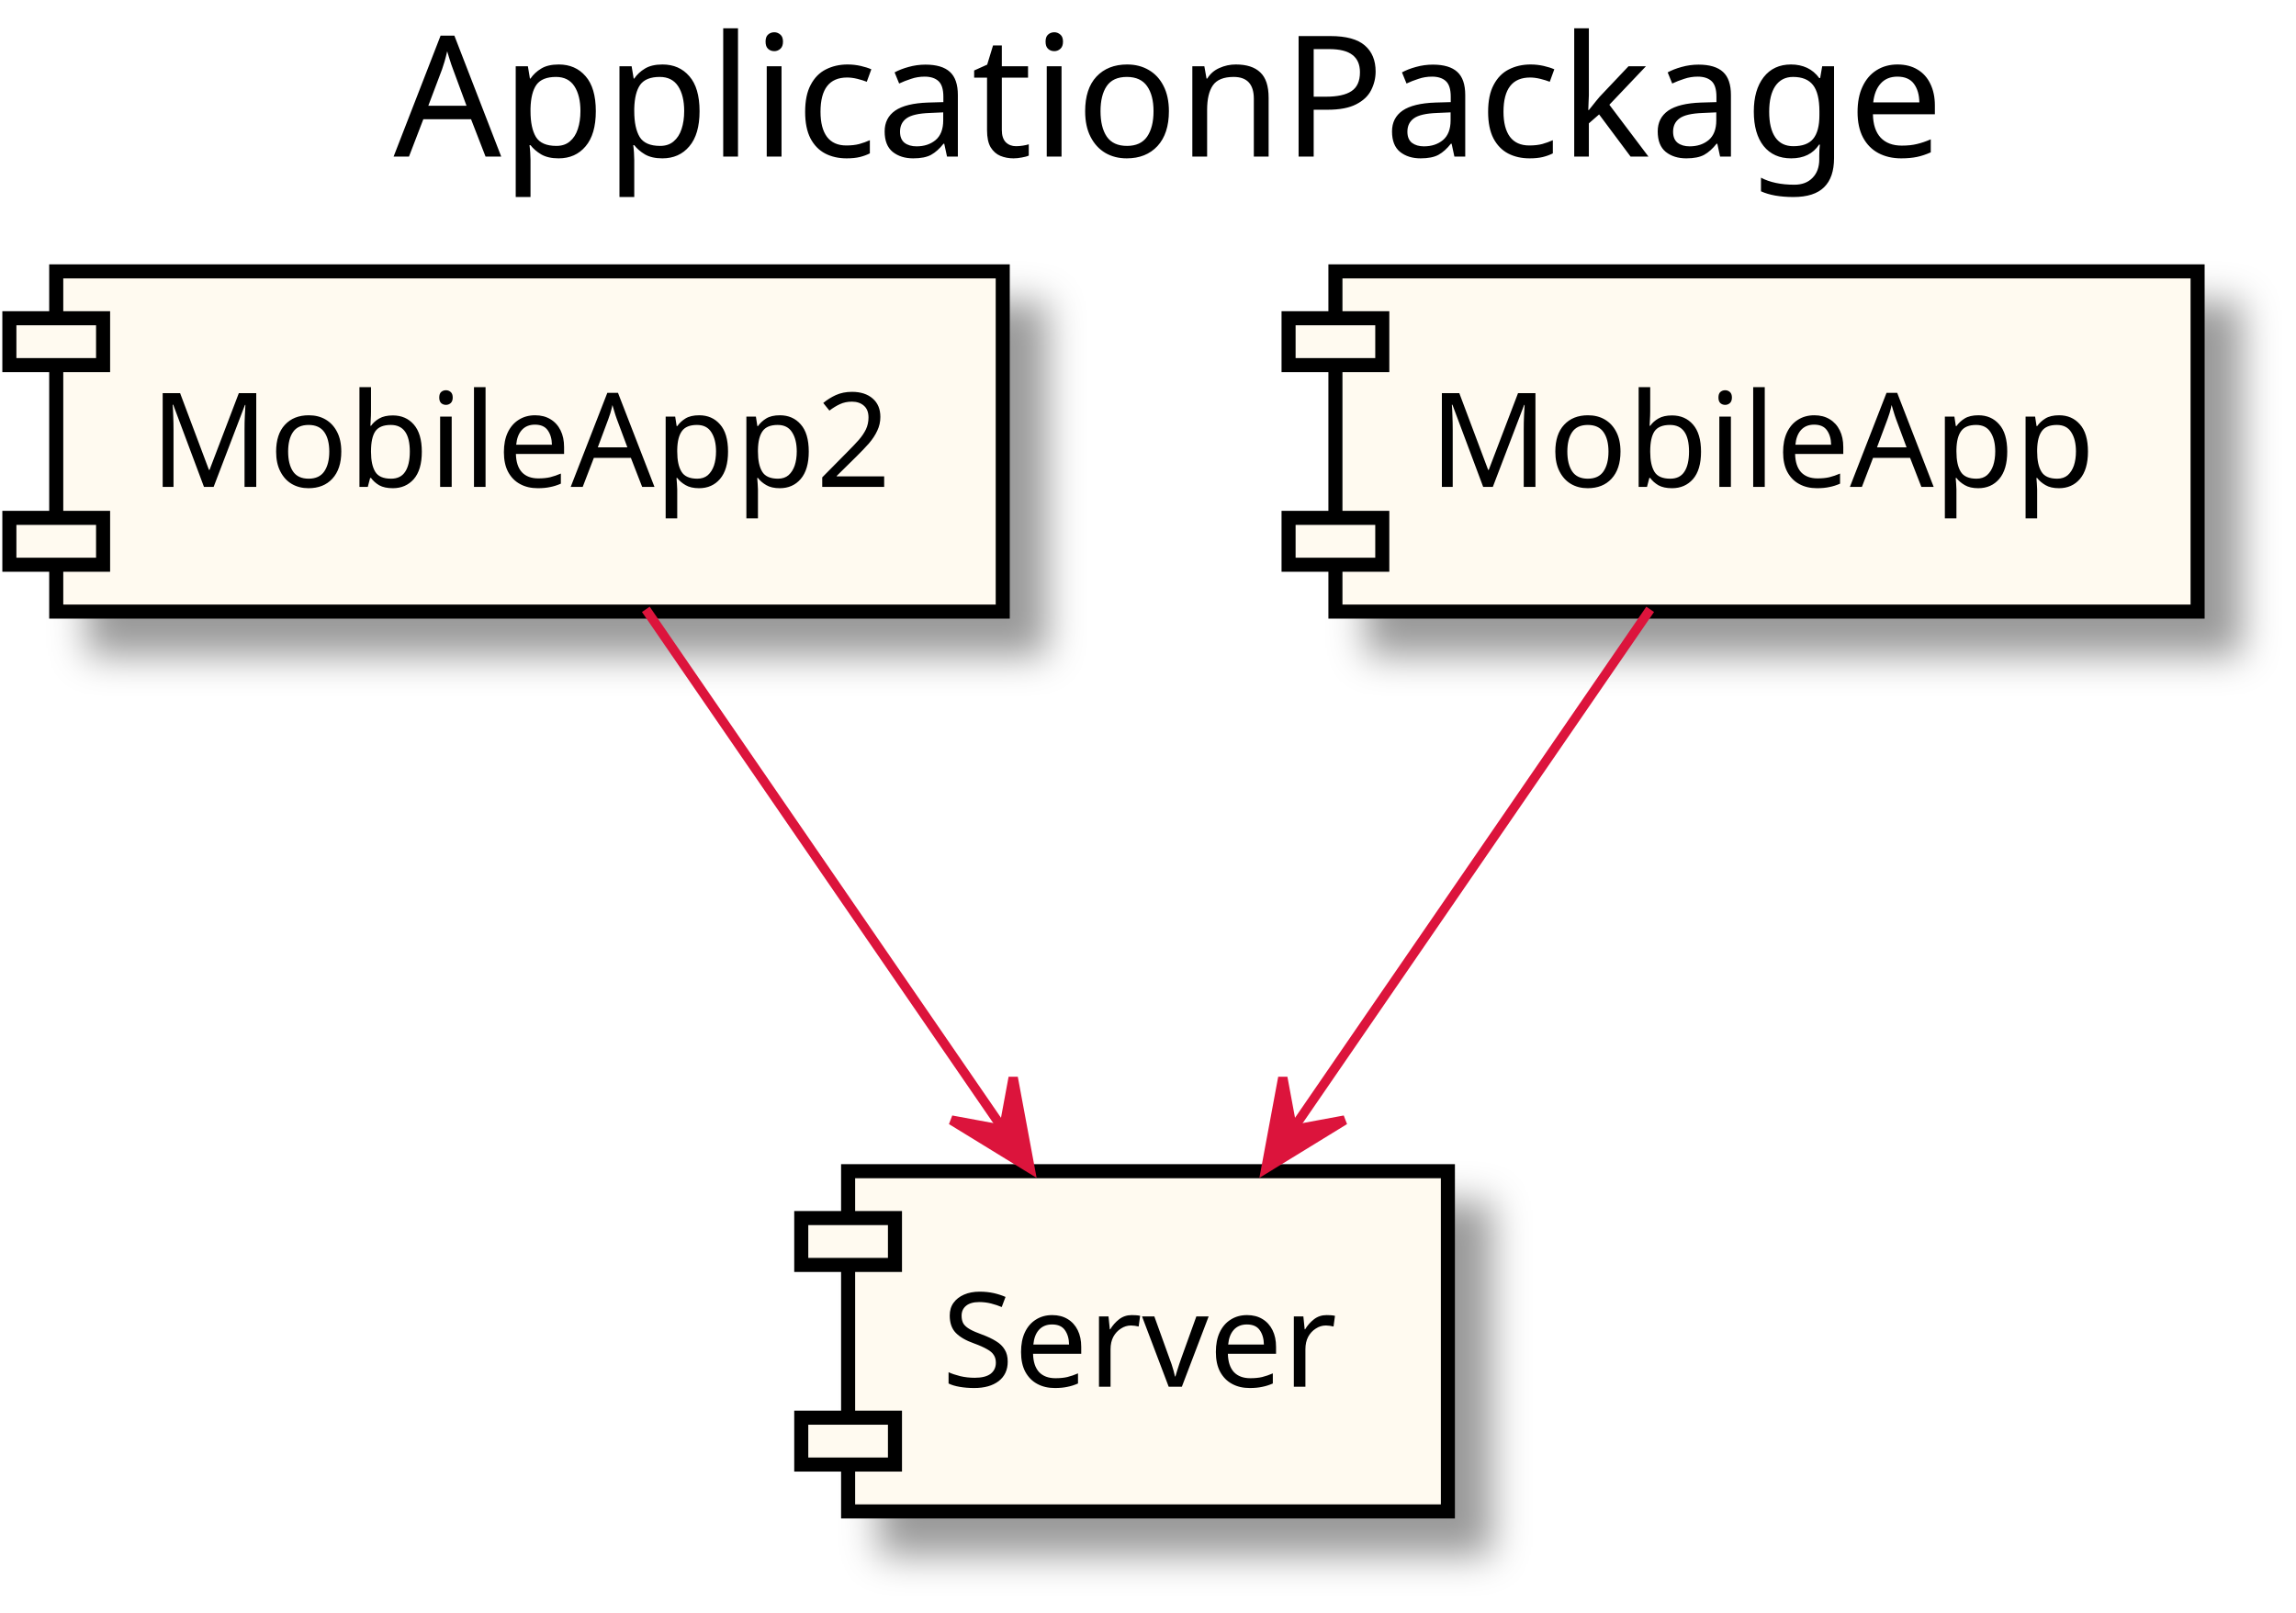
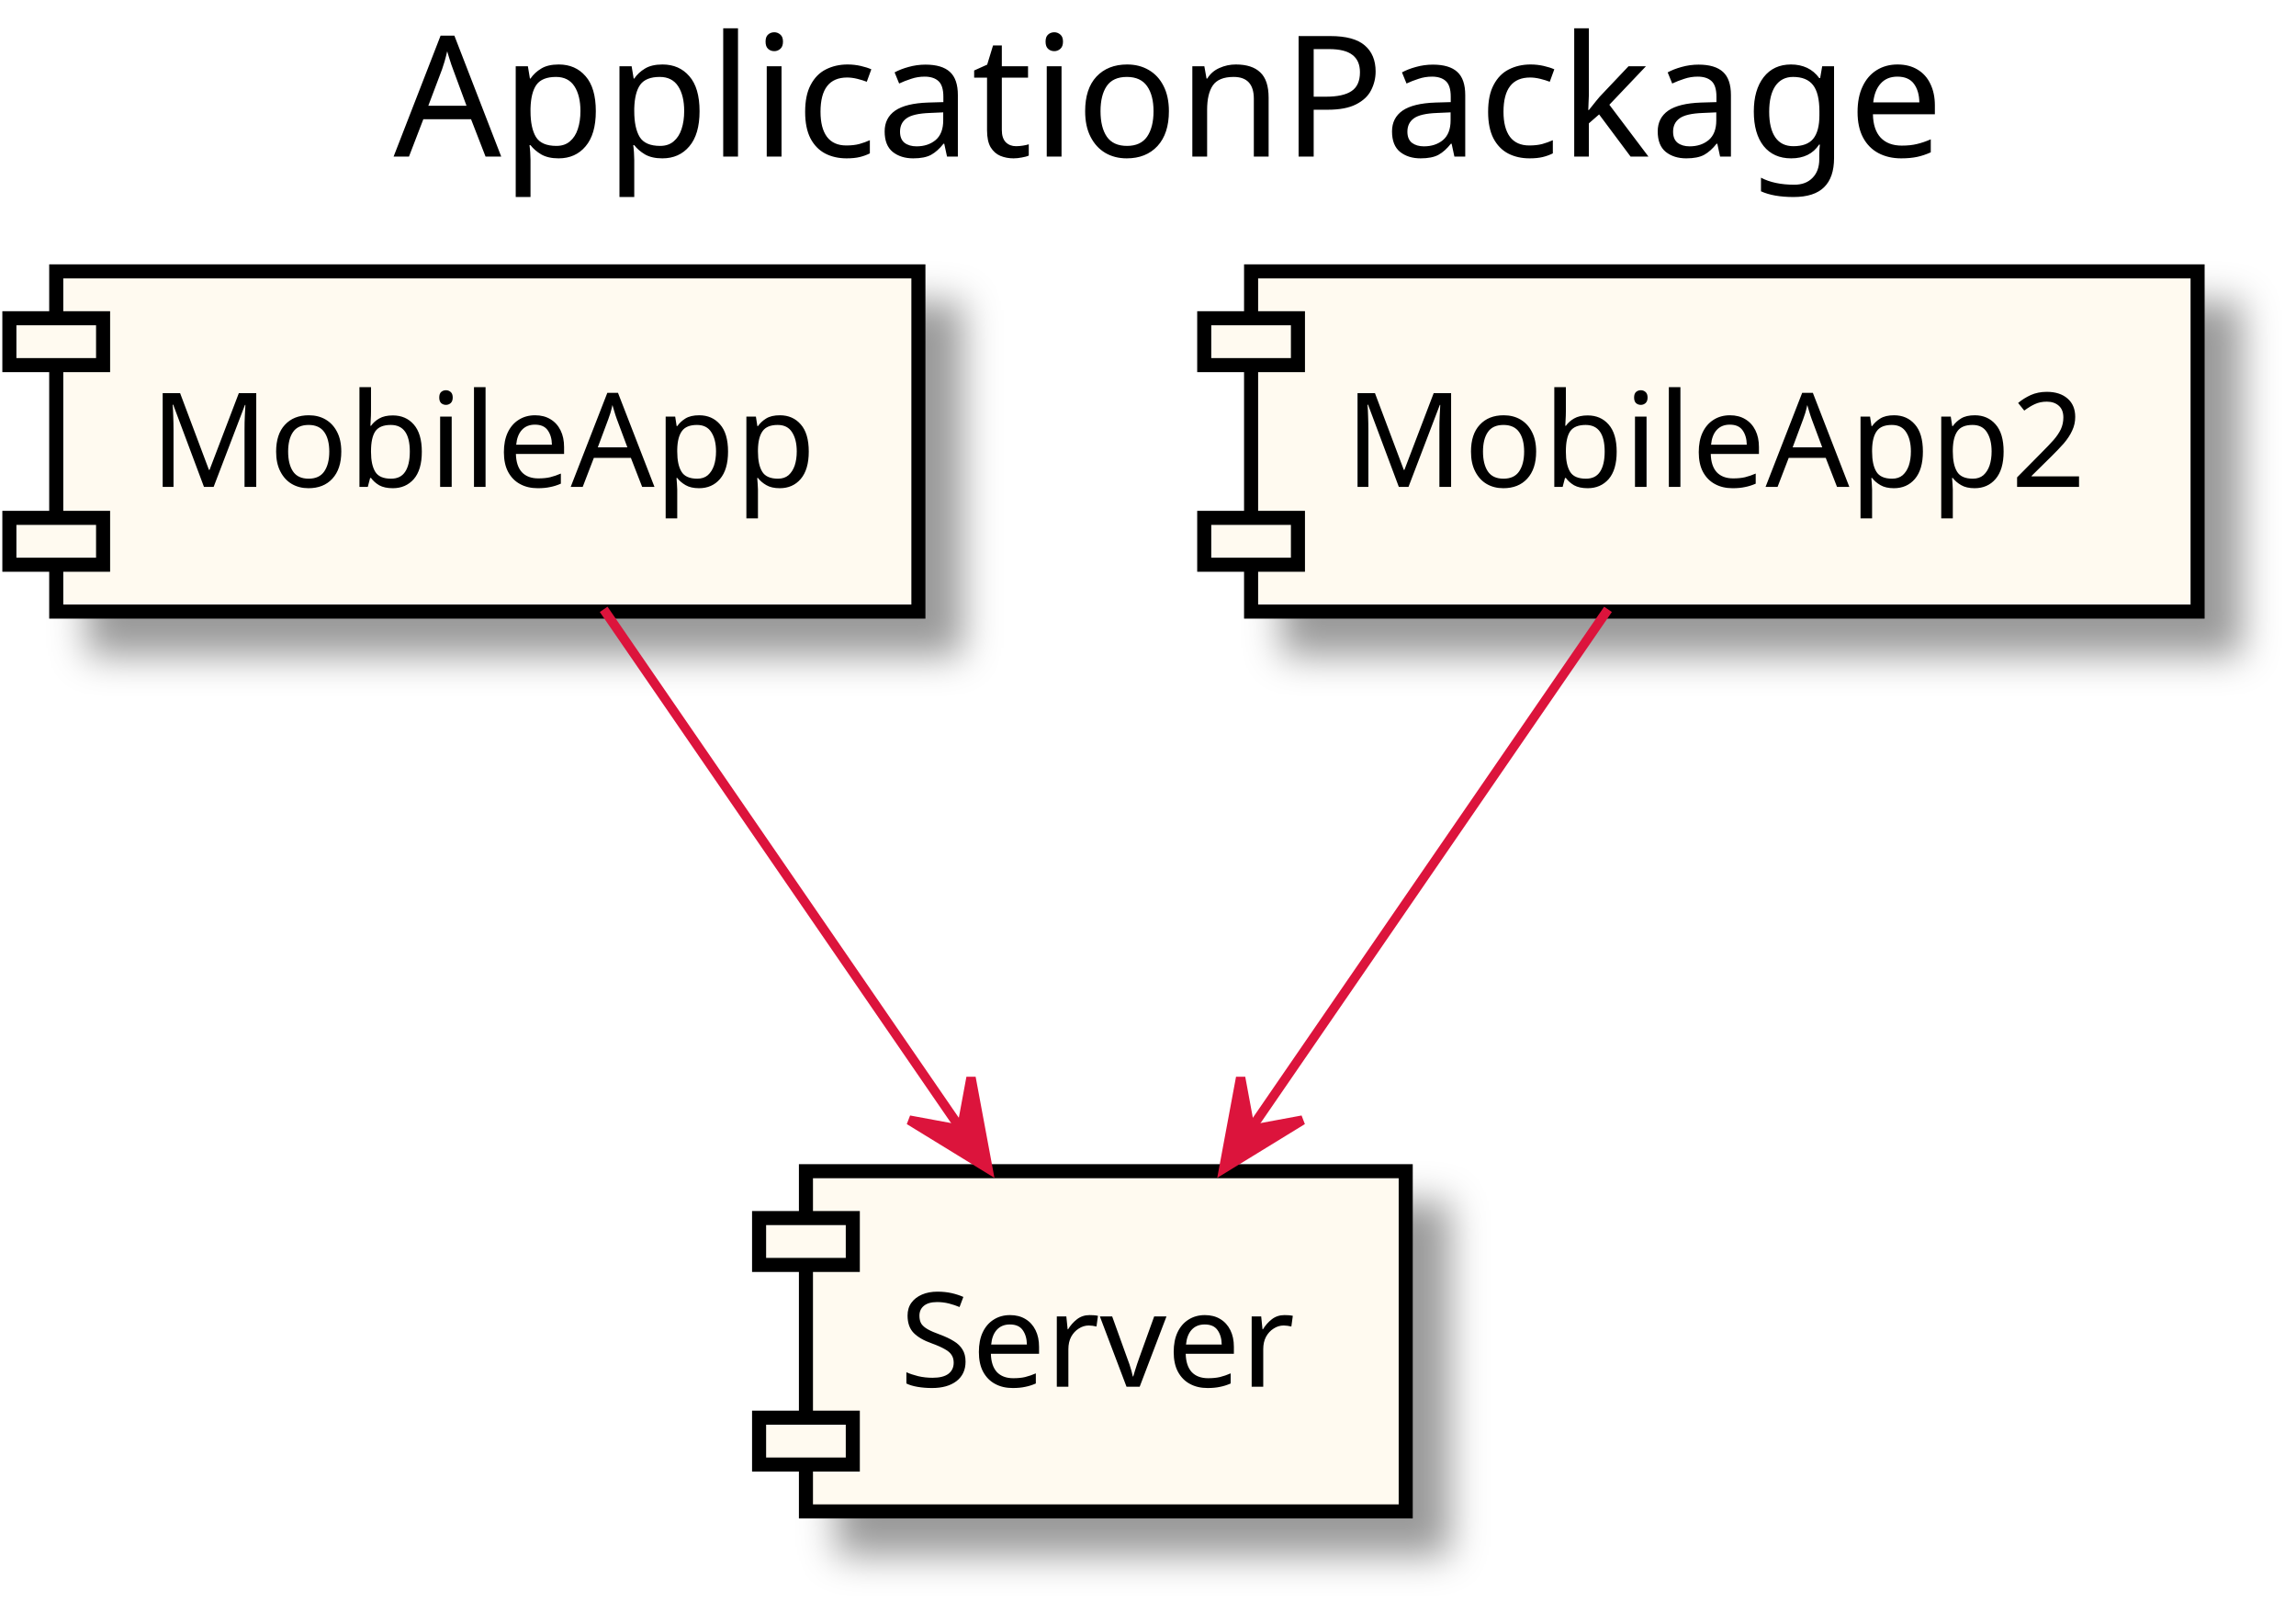
<svg xmlns="http://www.w3.org/2000/svg" contentScriptType="application/ecmascript" contentStyleType="text/css" height="172px" preserveAspectRatio="none" style="width:245px;height:172px;" version="1.1" viewBox="0 0 245 172" width="245px" zoomAndPan="magnify">
  <defs>
-     <filter height="300%" id="f18xrth5joaidx" width="300%" x="-1" y="-1">
+     <filter height="300%" id="fxyseq1370ypt" width="300%" x="-1" y="-1">
      <feGaussianBlur result="blurOut" stdDeviation="2.0" />
      <feColorMatrix in="blurOut" result="blurOut2" type="matrix" values="0 0 0 0 0 0 0 0 0 0 0 0 0 0 0 0 0 0 .4 0" />
      <feOffset dx="4.0" dy="4.0" in="blurOut2" result="blurOut3" />
      <feBlend in="SourceGraphic" in2="blurOut3" mode="normal" />
    </filter>
  </defs>
  <g>
    <text fill="#000000" font-family="sans-serif" font-size="18" lengthAdjust="spacingAndGlyphs" textLength="169" x="42" y="16.708">ApplicationPackage</text>
-     <rect fill="#FFFAF0" filter="url(#f18xrth5joaidx)" height="36.297" style="stroke: #000000; stroke-width: 1.5;" width="101" x="6" y="28.953" />
+     <rect fill="#FFFAF0" filter="url(#fxyseq1370ypt)" height="36.297" style="stroke: #000000; stroke-width: 1.5;" width="92" x="6" y="28.953" />
    <rect fill="#FFFAF0" height="5" style="stroke: #000000; stroke-width: 1.5;" width="10" x="1" y="33.953" />
    <rect fill="#FFFAF0" height="5" style="stroke: #000000; stroke-width: 1.5;" width="10" x="1" y="55.25" />
-     <text fill="#000000" font-family="sans-serif" font-size="14" lengthAdjust="spacingAndGlyphs" textLength="81" x="16" y="51.948">MobileApp2</text>
-     <rect fill="#FFFAF0" filter="url(#f18xrth5joaidx)" height="36.297" style="stroke: #000000; stroke-width: 1.5;" width="64" x="90.5" y="124.953" />
-     <rect fill="#FFFAF0" height="5" style="stroke: #000000; stroke-width: 1.5;" width="10" x="85.5" y="129.953" />
-     <rect fill="#FFFAF0" height="5" style="stroke: #000000; stroke-width: 1.5;" width="10" x="85.5" y="151.25" />
-     <text fill="#000000" font-family="sans-serif" font-size="14" lengthAdjust="spacingAndGlyphs" textLength="44" x="100.5" y="147.948">Server</text>
-     <rect fill="#FFFAF0" filter="url(#f18xrth5joaidx)" height="36.297" style="stroke: #000000; stroke-width: 1.5;" width="92" x="142.5" y="28.953" />
-     <rect fill="#FFFAF0" height="5" style="stroke: #000000; stroke-width: 1.5;" width="10" x="137.5" y="33.953" />
-     <rect fill="#FFFAF0" height="5" style="stroke: #000000; stroke-width: 1.5;" width="10" x="137.5" y="55.25" />
-     <text fill="#000000" font-family="sans-serif" font-size="14" lengthAdjust="spacingAndGlyphs" textLength="72" x="152.5" y="51.948">MobileApp</text>
-     <path d="M68.914,65.01 C79.723,80.732 95.438,103.591 107.057,120.491 " fill="none" id="_0-&gt;_1" style="stroke: #DC143C; stroke-width: 1.0;" />
-     <polygon fill="#DC143C" points="109.917,124.651,108.115,114.968,107.085,120.531,101.522,119.501,109.917,124.651" style="stroke: #DC143C; stroke-width: 1.0;" />
-     <path d="M176.086,65.01 C165.277,80.732 149.562,103.591 137.943,120.491 " fill="none" id="_2-&gt;_1" style="stroke: #DC143C; stroke-width: 1.0;" />
-     <polygon fill="#DC143C" points="135.083,124.651,143.478,119.501,137.916,120.531,136.885,114.968,135.083,124.651" style="stroke: #DC143C; stroke-width: 1.0;" />
+     <text fill="#000000" font-family="sans-serif" font-size="14" lengthAdjust="spacingAndGlyphs" textLength="72" x="16" y="51.948">MobileApp</text>
+     <rect fill="#FFFAF0" filter="url(#fxyseq1370ypt)" height="36.297" style="stroke: #000000; stroke-width: 1.5;" width="64" x="86" y="124.953" />
+     <rect fill="#FFFAF0" height="5" style="stroke: #000000; stroke-width: 1.5;" width="10" x="81" y="129.953" />
+     <rect fill="#FFFAF0" height="5" style="stroke: #000000; stroke-width: 1.5;" width="10" x="81" y="151.25" />
+     <text fill="#000000" font-family="sans-serif" font-size="14" lengthAdjust="spacingAndGlyphs" textLength="44" x="96" y="147.948">Server</text>
+     <rect fill="#FFFAF0" filter="url(#fxyseq1370ypt)" height="36.297" style="stroke: #000000; stroke-width: 1.5;" width="101" x="133.5" y="28.953" />
+     <rect fill="#FFFAF0" height="5" style="stroke: #000000; stroke-width: 1.5;" width="10" x="128.5" y="33.953" />
+     <rect fill="#FFFAF0" height="5" style="stroke: #000000; stroke-width: 1.5;" width="10" x="128.5" y="55.25" />
+     <text fill="#000000" font-family="sans-serif" font-size="14" lengthAdjust="spacingAndGlyphs" textLength="81" x="143.5" y="51.948">MobileApp2</text>
+     <path d="M64.414,65.01 C75.223,80.732 90.938,103.591 102.557,120.491 " fill="none" id="_0-&gt;_1" style="stroke: #DC143C; stroke-width: 1.0;" />
+     <polygon fill="#DC143C" points="105.417,124.651,103.615,114.968,102.585,120.531,97.022,119.501,105.417,124.651" style="stroke: #DC143C; stroke-width: 1.0;" />
+     <path d="M171.586,65.01 C160.777,80.732 145.062,103.591 133.443,120.491 " fill="none" id="_2-&gt;_1" style="stroke: #DC143C; stroke-width: 1.0;" />
+     <polygon fill="#DC143C" points="130.583,124.651,138.978,119.501,133.416,120.531,132.385,114.968,130.583,124.651" style="stroke: #DC143C; stroke-width: 1.0;" />
  </g>
</svg>
